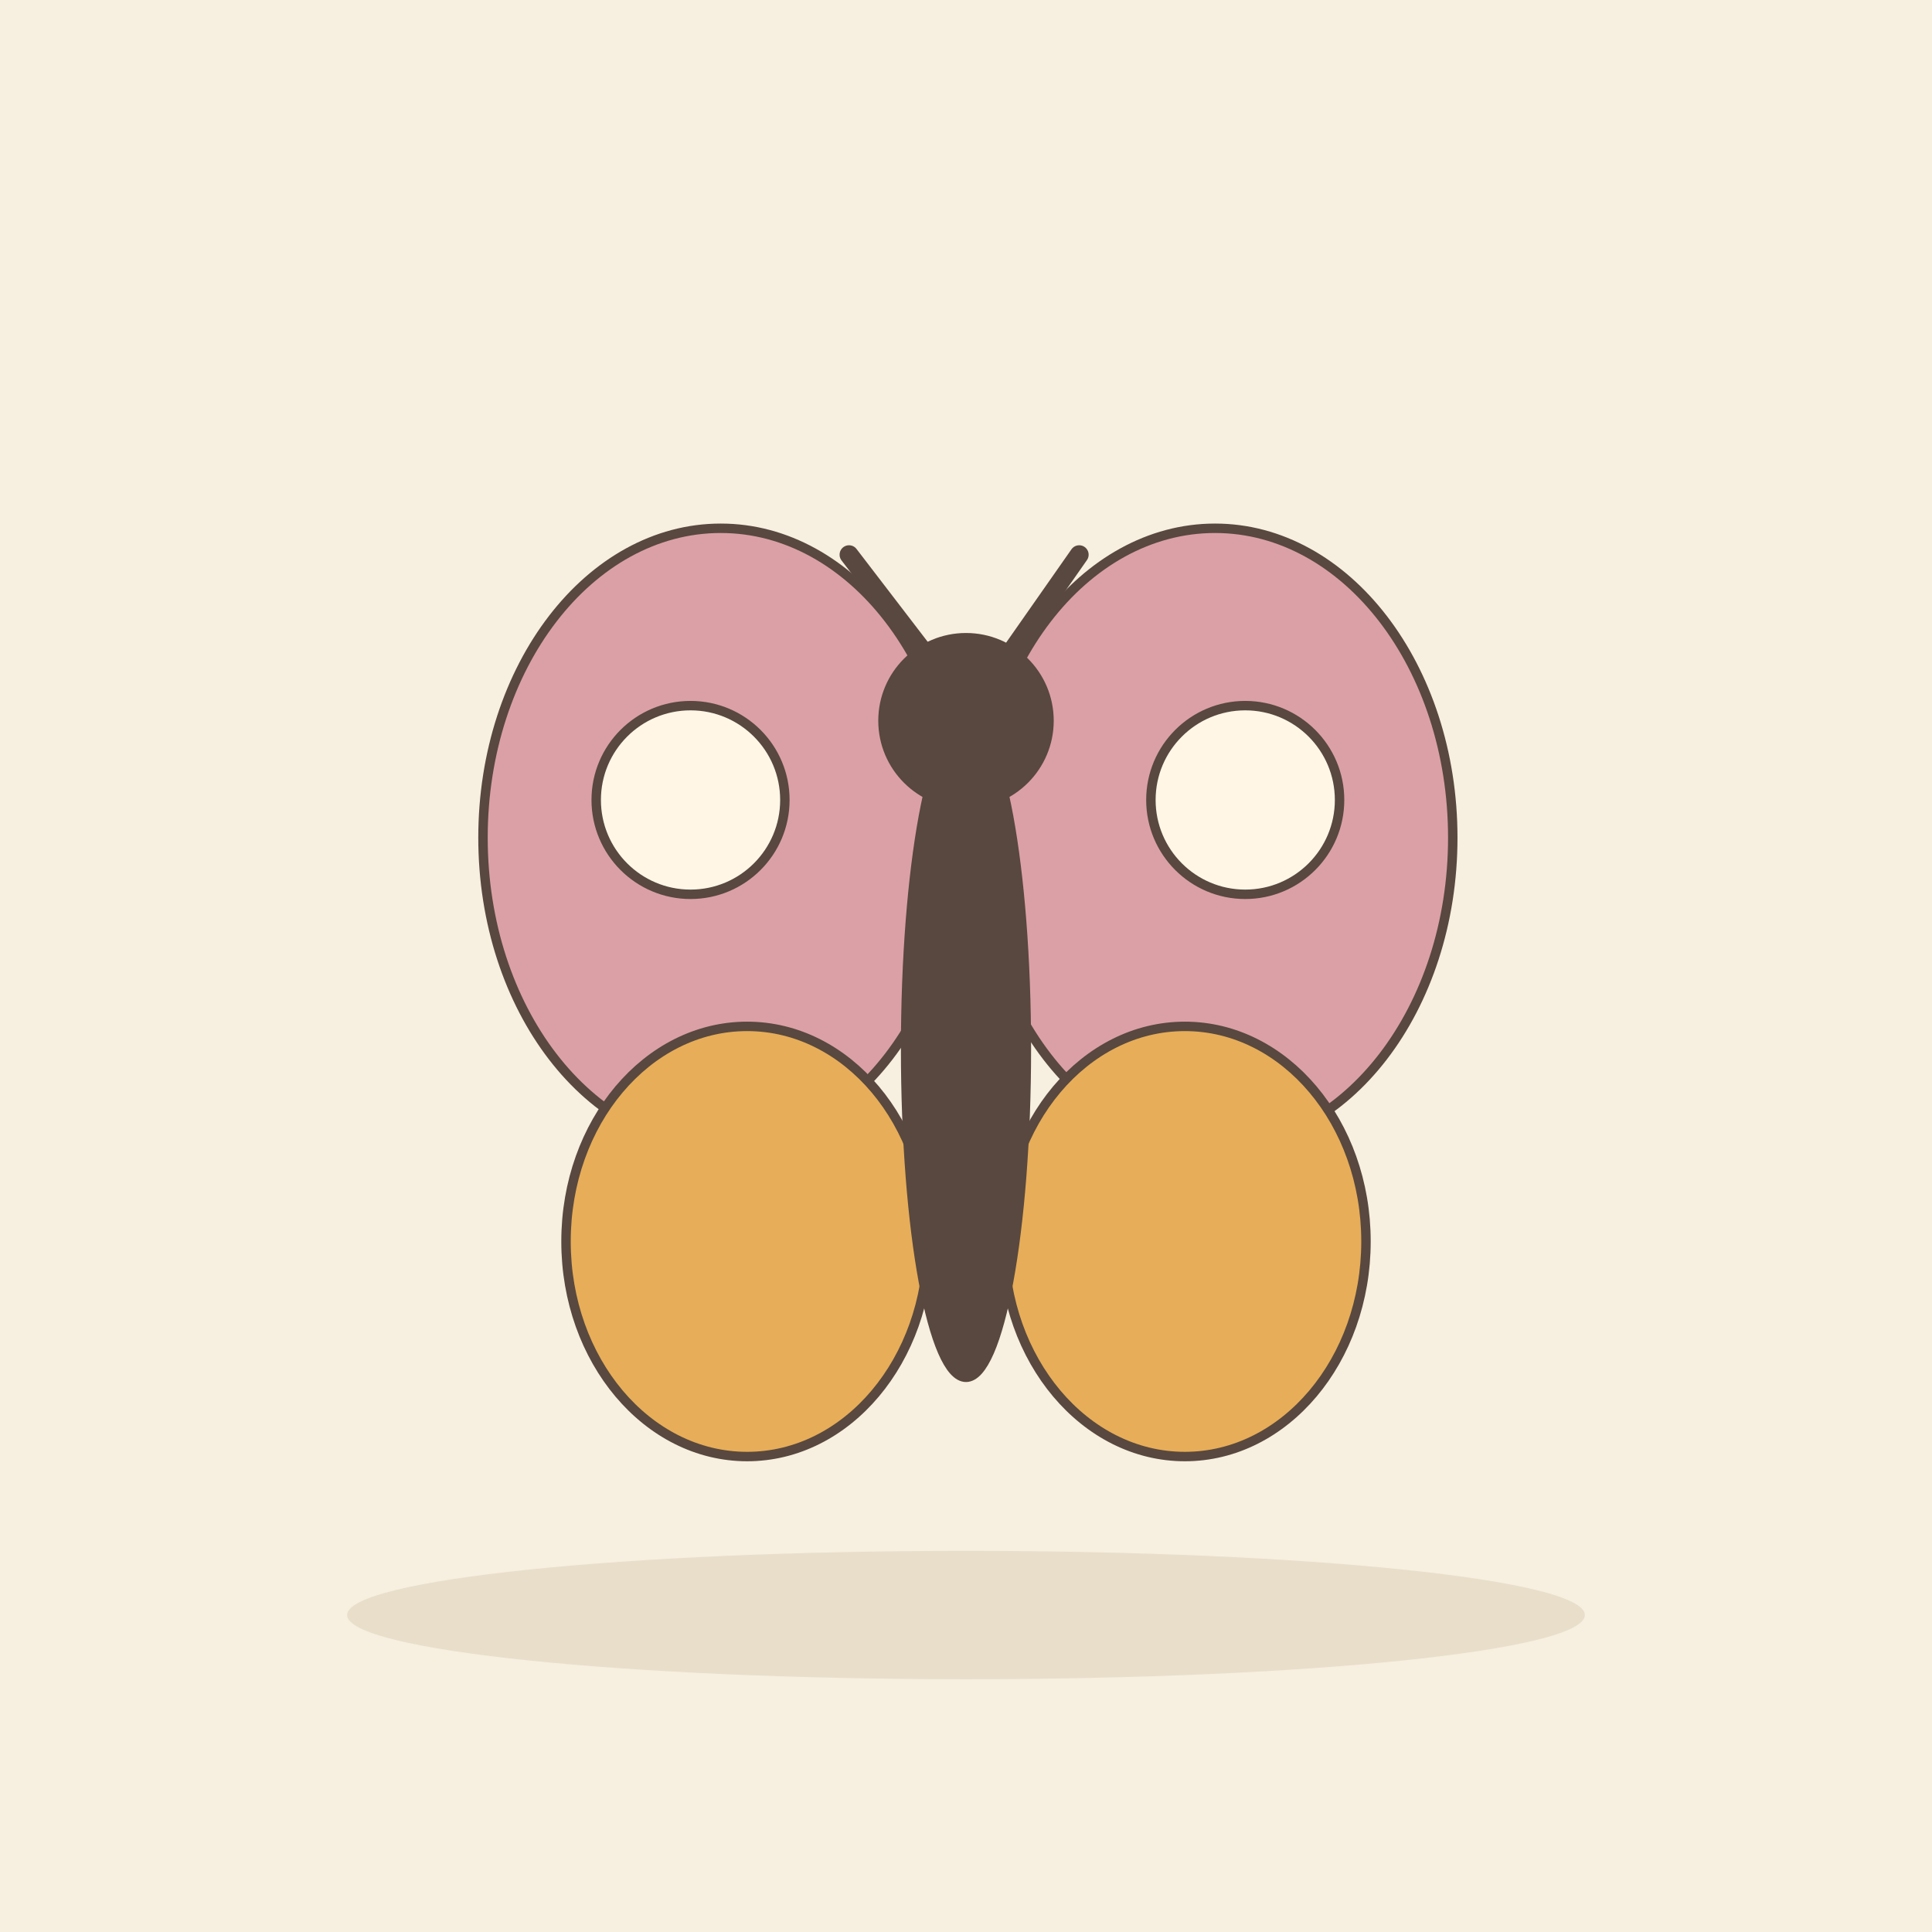
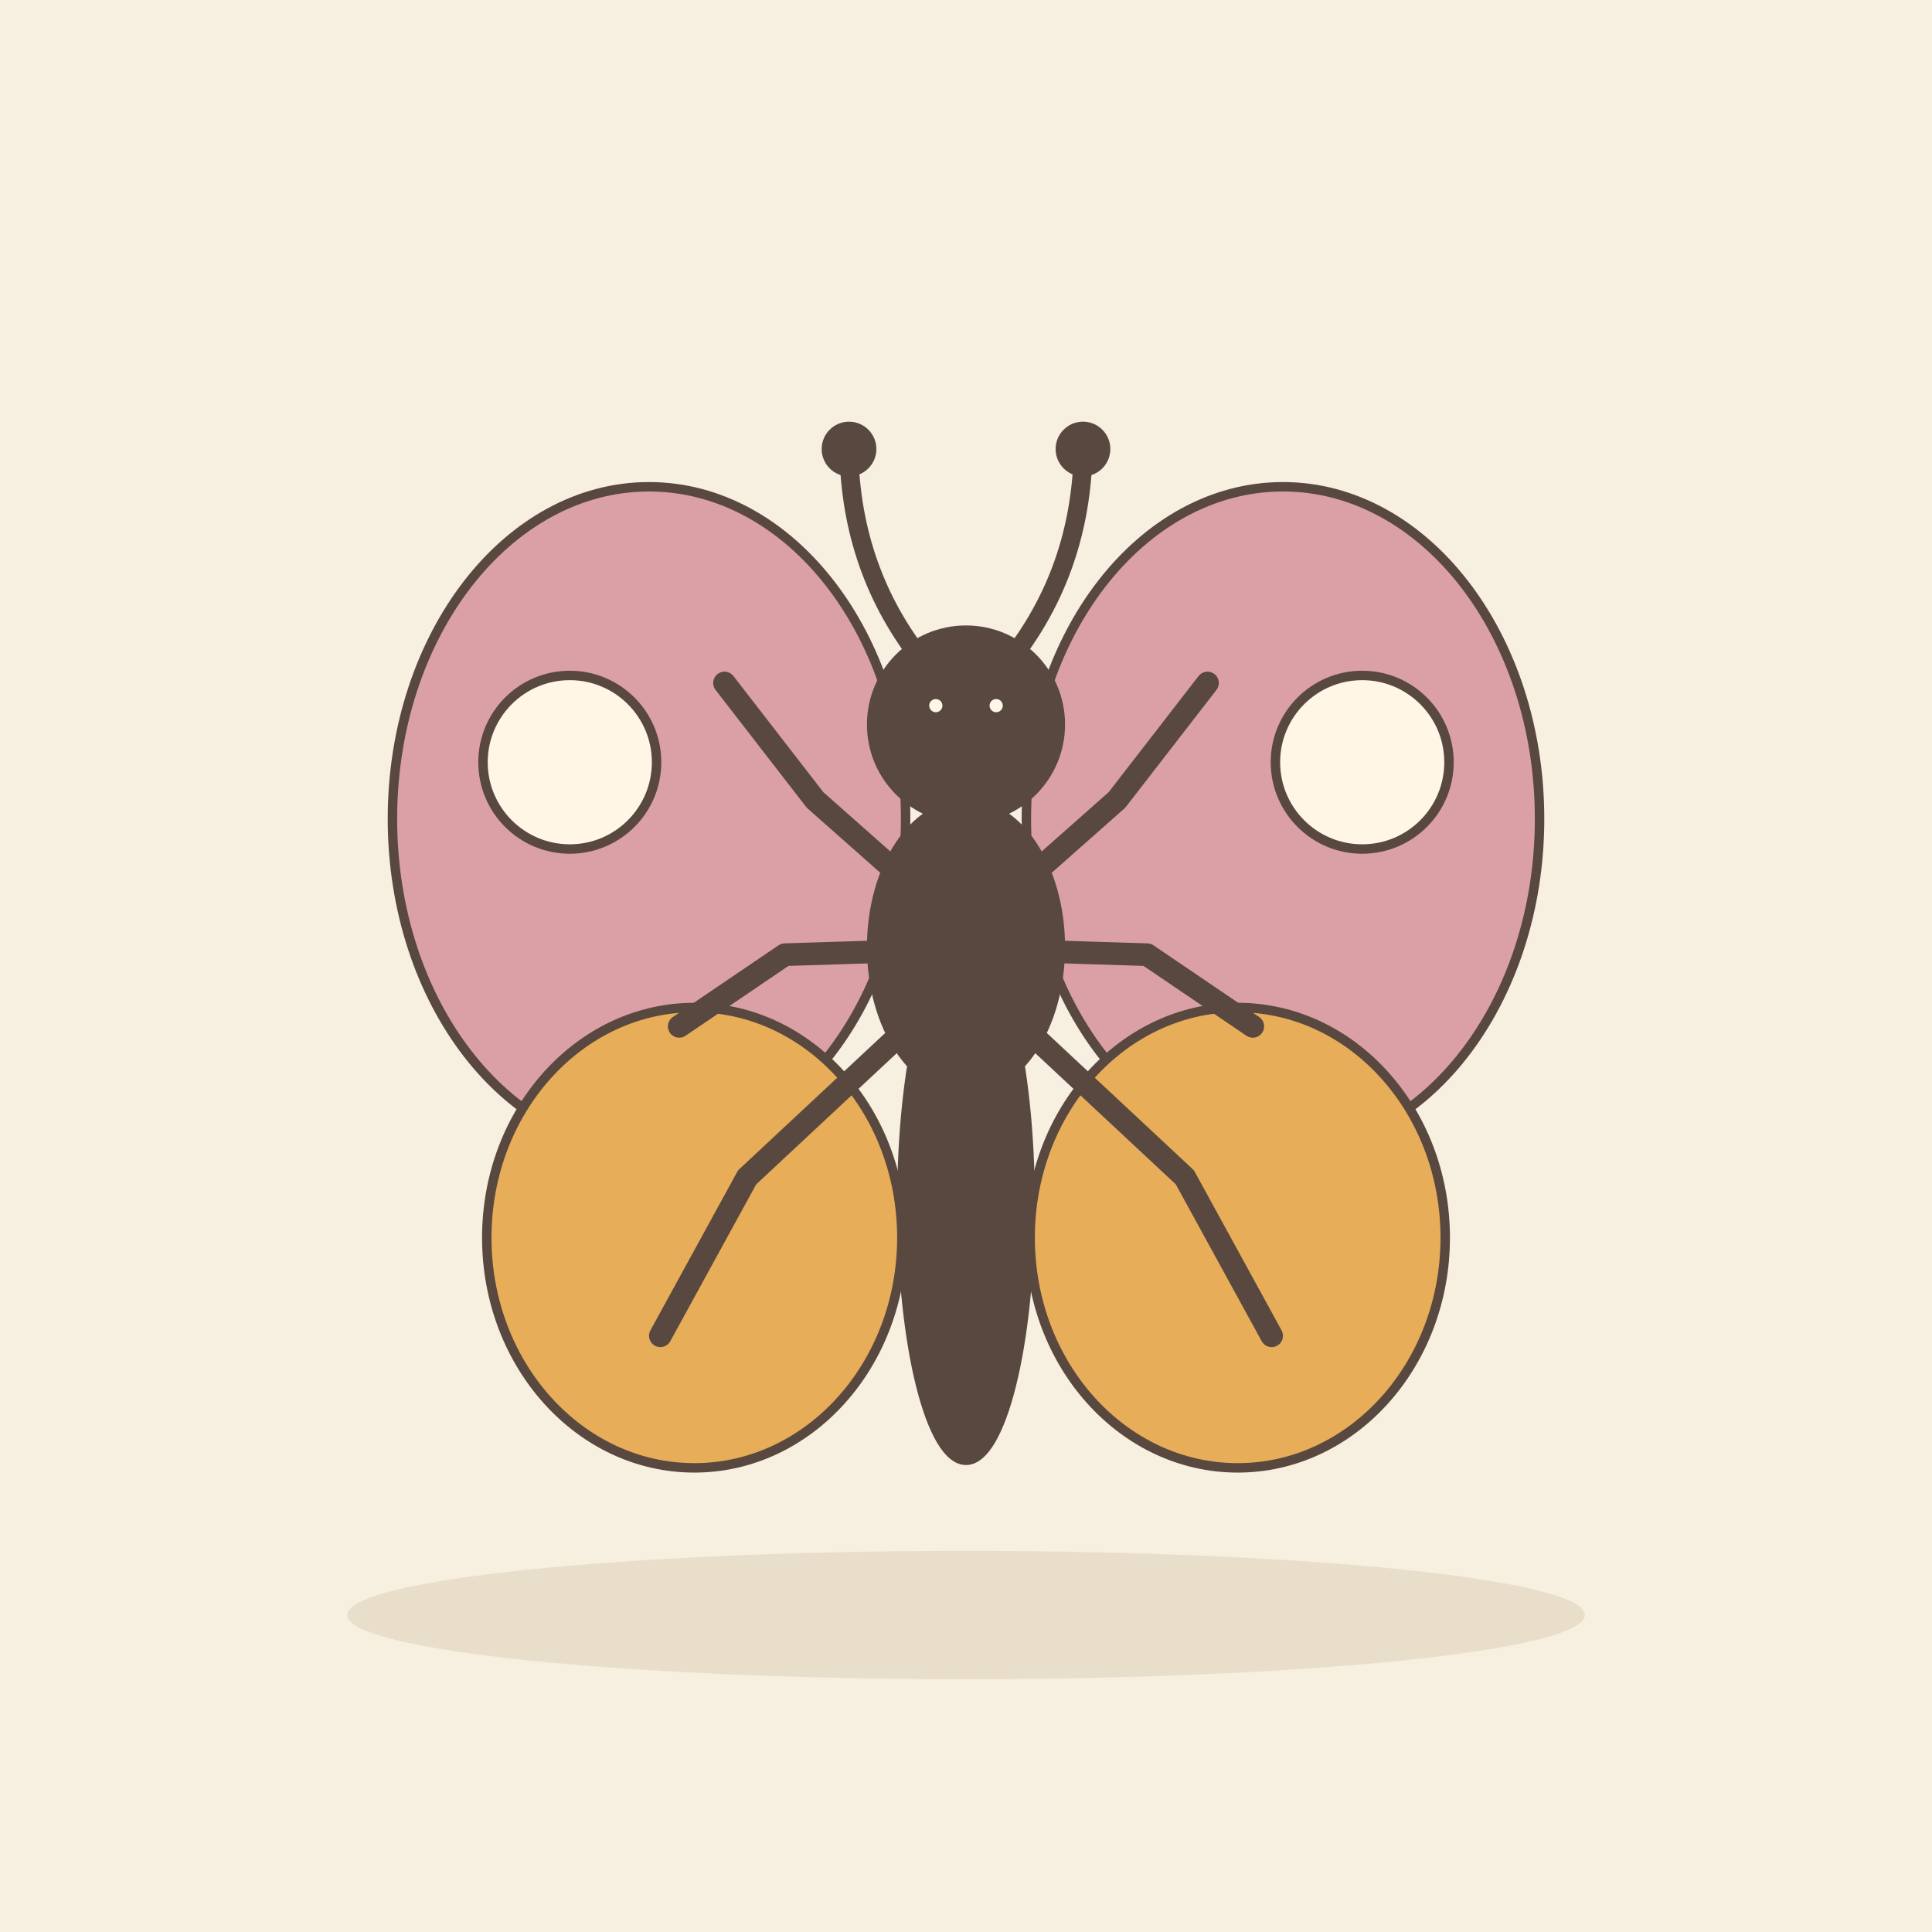
<svg xmlns="http://www.w3.org/2000/svg" width="512" height="512" viewBox="0 0 512 512">
  <rect width="512" height="512" fill="#f7efdf" />
  <ellipse cx="256" cy="428" rx="164" ry="17" fill="#e8deca" />
  <g stroke="none">
-     <ellipse cx="191" cy="222" rx="63" ry="82" fill="#dba0a5" stroke="#58483f" stroke-width="2.5" />
-     <ellipse cx="322" cy="222" rx="63" ry="82" fill="#dba0a5" stroke="#58483f" stroke-width="2.5" />
-     <ellipse cx="198" cy="329" rx="48" ry="57" fill="#e7ad58" stroke="#58483f" stroke-width="2.5" />
-     <ellipse cx="314" cy="329" rx="48" ry="57" fill="#e7ad58" stroke="#58483f" stroke-width="2.5" />
-     <ellipse cx="256" cy="278" rx="16" ry="87" fill="#58483f" stroke="#58483f" stroke-width="2.5" />
-     <ellipse cx="256" cy="191" rx="22" ry="22" fill="#58483f" stroke="#58483f" stroke-width="2.5" />
-     <path d="M248 177 L225 147 M265 177 L286 147" fill="none" stroke="#58483f" stroke-width="5" stroke-linecap="round" stroke-linejoin="round" />
-     <ellipse cx="183" cy="212" rx="25" ry="25" fill="#fff6e6" stroke="#58483f" stroke-width="2.5" />
-     <ellipse cx="330" cy="212" rx="25" ry="25" fill="#fff6e6" stroke="#58483f" stroke-width="2.5" />
+     <ellipse cx="172" cy="217" rx="68" ry="88" fill="#dba0a5" stroke="#58483f" stroke-width="2.5" />
+     <ellipse cx="340" cy="217" rx="68" ry="88" fill="#dba0a5" stroke="#58483f" stroke-width="2.5" />
+     <ellipse cx="184" cy="328" rx="55" ry="61" fill="#e7ad58" stroke="#58483f" stroke-width="2.5" />
+     <ellipse cx="328" cy="328" rx="55" ry="61" fill="#e7ad58" stroke="#58483f" stroke-width="2.5" />
+     <ellipse cx="151" cy="202" rx="23" ry="23" fill="#fff6e6" stroke="#58483f" stroke-width="2.5" />
+     <ellipse cx="361" cy="202" rx="23" ry="23" fill="#fff6e6" stroke="#58483f" stroke-width="2.5" />
+     <ellipse cx="256" cy="319" rx="17" ry="68" fill="#58483f" stroke="#58483f" stroke-width="2.5" />
+     <path d="M242 235 L216 212 L192 181" fill="none" stroke="#58483f" stroke-width="6" stroke-linecap="round" stroke-linejoin="round" />
+     <path d="M240 252 L208 253 L180 272" fill="none" stroke="#58483f" stroke-width="6" stroke-linecap="round" stroke-linejoin="round" />
+     <path d="M243 270 L198 312 L175 354" fill="none" stroke="#58483f" stroke-width="6" stroke-linecap="round" stroke-linejoin="round" />
+     <path d="M270 235 L296 212 L320 181" fill="none" stroke="#58483f" stroke-width="6" stroke-linecap="round" stroke-linejoin="round" />
+     <path d="M272 252 L304 253 L332 272" fill="none" stroke="#58483f" stroke-width="6" stroke-linecap="round" stroke-linejoin="round" />
+     <path d="M269 270 L314 312 L337 354" fill="none" stroke="#58483f" stroke-width="6" stroke-linecap="round" stroke-linejoin="round" />
+     <ellipse cx="256" cy="251" rx="25" ry="38" fill="#58483f" stroke="#58483f" stroke-width="2.5" />
+     <path d="M246 177 Q226 153 225 121 M266 177 Q286 153 287 121" fill="none" stroke="#58483f" stroke-width="5" stroke-linecap="round" stroke-linejoin="round" />
+     <ellipse cx="225" cy="119" rx="6" ry="6" fill="#58483f" stroke="#58483f" stroke-width="2.5" />
+     <ellipse cx="287" cy="119" rx="6" ry="6" fill="#58483f" stroke="#58483f" stroke-width="2.5" />
+     <ellipse cx="256" cy="192" rx="25" ry="25" fill="#58483f" stroke="#58483f" stroke-width="2.5" />
+     <ellipse cx="248" cy="187" rx="3" ry="3" fill="#fff6e6" stroke="#58483f" stroke-width="2.5" />
+     <ellipse cx="264" cy="187" rx="3" ry="3" fill="#fff6e6" stroke="#58483f" stroke-width="2.5" />
  </g>
</svg>
